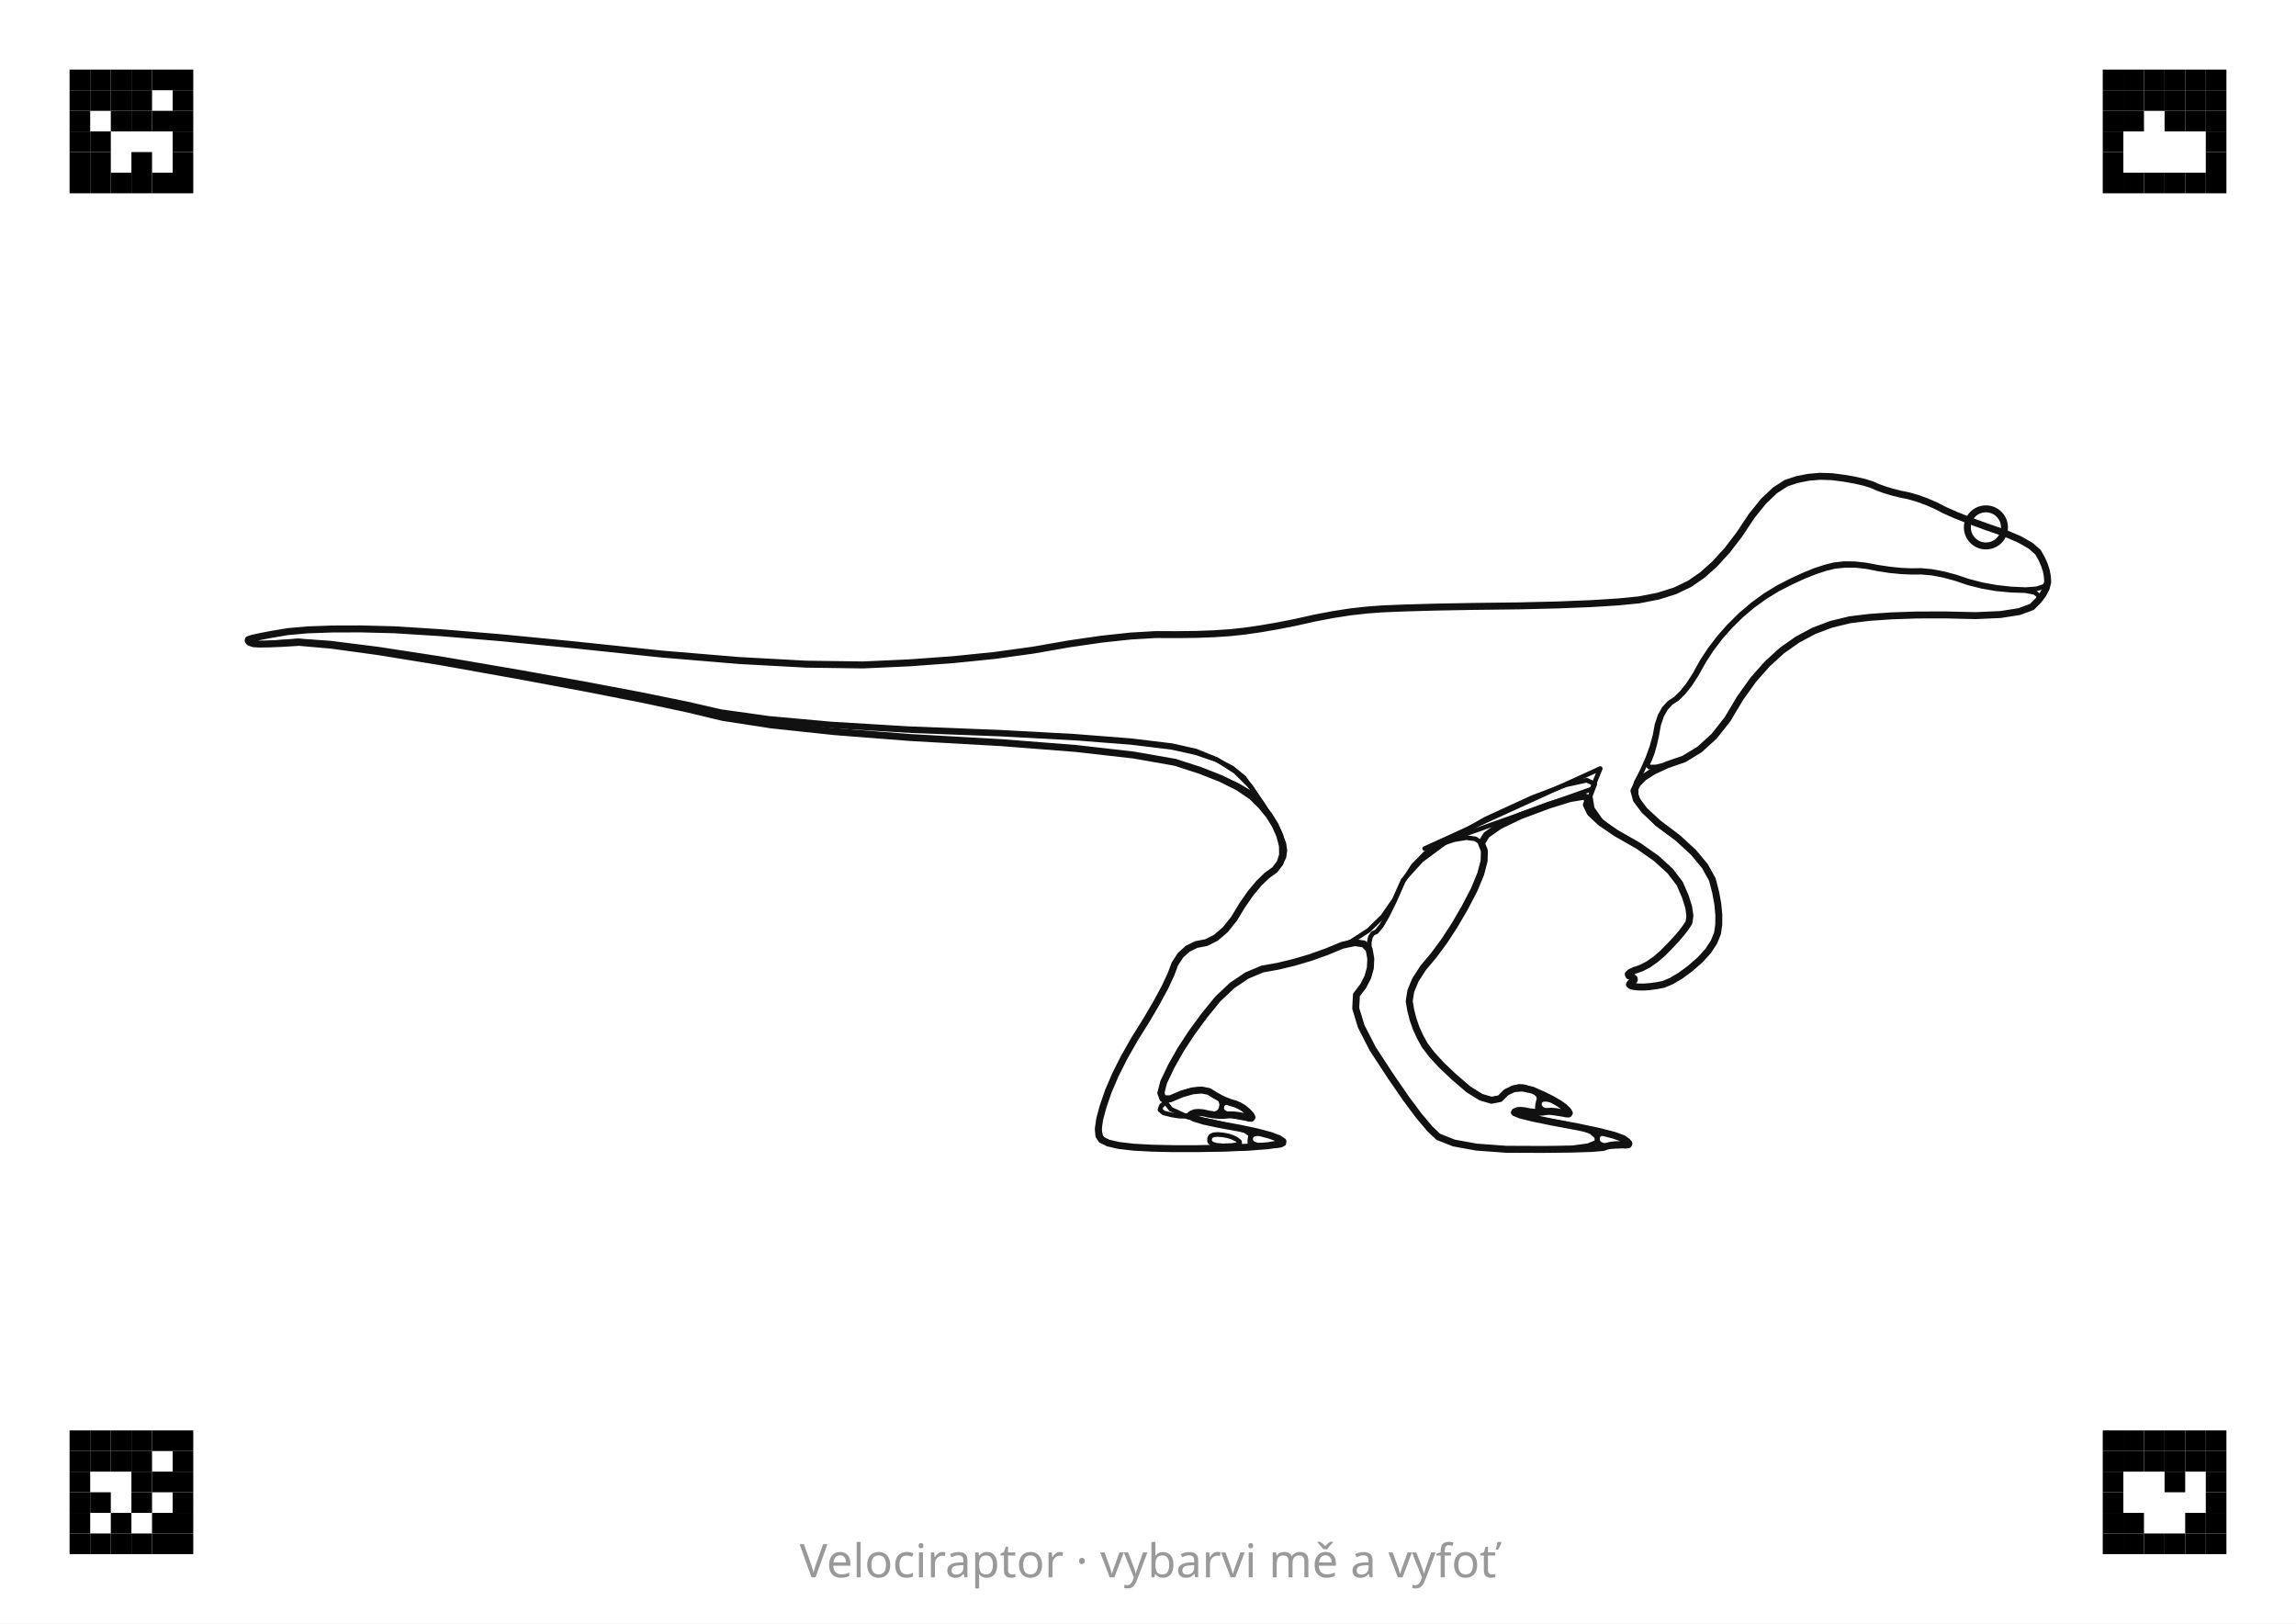
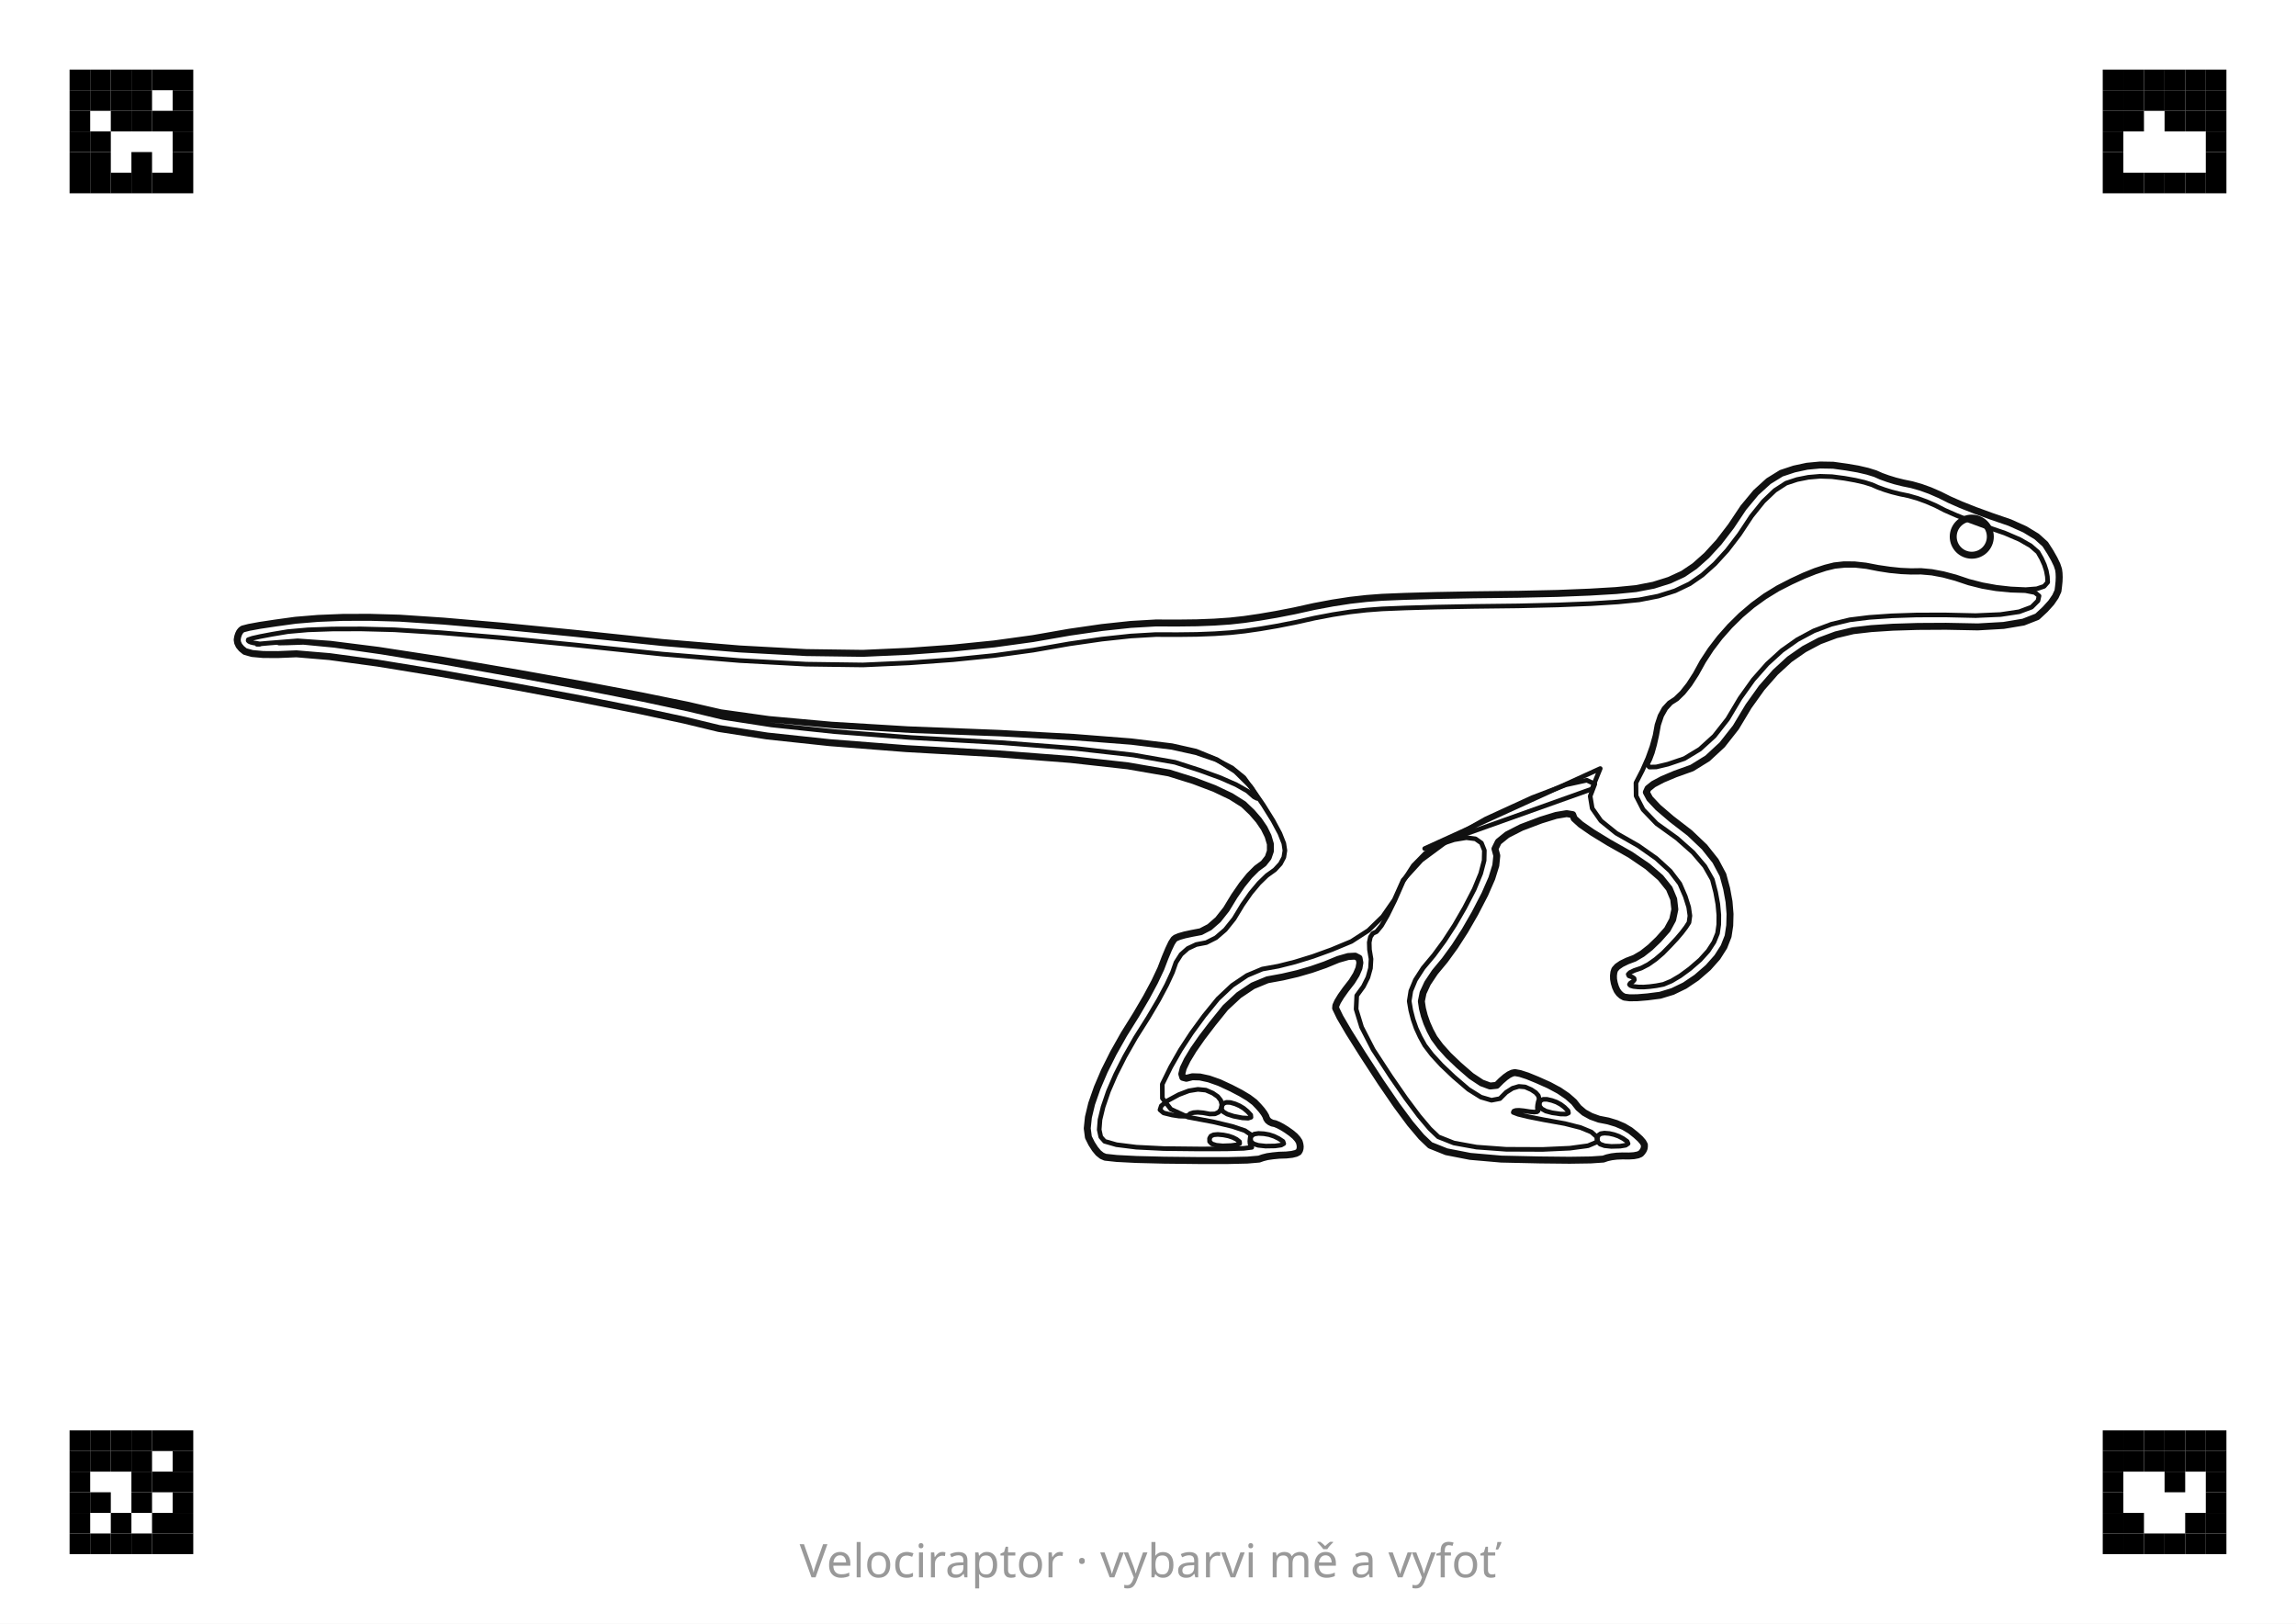
<svg xmlns="http://www.w3.org/2000/svg" width="297.0mm" height="210.0mm" viewBox="0 0 297.0 210.0">
  <rect width="100%" height="100%" fill="#fff" />
  <polygon points="264.09,72.24 263.62,71.41 262.68,70.59 261.25,69.77 259.34,68.95 256.95,68.13 254.85,67.36 253.06,66.65 251.56,65.99 250.37,65.38 249.19,64.87 248.03,64.45 246.88,64.12 245.76,63.89 244.72,63.63 243.78,63.34 242.92,63.03 242.15,62.69 241.17,62.38 239.99,62.11 238.59,61.86 236.98,61.65 235.42,61.60 233.92,61.73 232.46,62.02 231.04,62.49 229.59,63.43 228.10,64.85 226.57,66.75 225.00,69.12 223.42,71.18 221.82,72.93 220.21,74.37 218.58,75.50 216.68,76.41 214.50,77.10 212.04,77.58 209.31,77.85 205.80,78.07 201.50,78.24 196.43,78.36 190.57,78.43 185.68,78.52 181.75,78.63 178.79,78.75 176.79,78.90 174.66,79.14 172.41,79.49 170.04,79.94 167.54,80.50 165.20,80.96 163.03,81.33 161.03,81.62 159.19,81.82 157.12,81.96 154.81,82.05 152.28,82.08 149.51,82.07 146.26,82.26 142.53,82.66 138.31,83.27 133.62,84.09 128.60,84.78 123.26,85.32 117.60,85.73 111.62,86.00 104.30,85.90 95.66,85.43 85.69,84.60 74.38,83.41 64.83,82.48 57.04,81.83 51.00,81.45 46.71,81.34 42.99,81.35 39.83,81.46 37.23,81.69 35.20,82.03 33.67,82.32 32.64,82.55 32.12,82.73 32.10,82.85 32.21,82.96 32.44,83.06 32.79,83.15 33.28,83.22 33.56,83.27 33.65,83.31 33.54,83.33 33.24,83.33 33.58,83.28 34.58,83.19 36.21,83.06 38.50,82.88 42.74,83.18 48.94,83.96 57.09,85.21 67.20,86.94 75.87,88.49 83.10,89.86 88.89,91.04 93.25,92.04 99.46,92.91 107.54,93.64 117.46,94.24 129.25,94.70 138.87,95.22 146.31,95.80 151.59,96.44 154.70,97.14 157.43,98.25 159.80,99.79 161.79,101.75 163.42,104.12 164.67,106.13 165.56,107.79 166.07,109.08 166.21,110.00 166.07,110.88 165.63,111.71 164.90,112.50 163.88,113.23 162.85,114.23 161.79,115.50 160.72,117.03 159.63,118.83 158.49,120.25 157.29,121.28 156.04,121.91 154.74,122.16 153.65,122.67 152.78,123.44 152.12,124.47 151.67,125.75 150.92,127.37 149.88,129.32 148.54,131.59 146.89,134.20 145.49,136.66 144.32,138.97 143.38,141.14 142.69,143.16 142.29,144.81 142.19,146.11 142.39,147.04 142.89,147.61 144.42,148.05 146.99,148.37 150.58,148.55 155.21,148.60 158.64,148.59 160.88,148.52 161.93,148.39 161.79,148.19 161.70,147.93 161.67,147.60 161.71,147.20 161.79,146.74 161.04,146.23 159.43,145.69 156.97,145.10 153.67,144.48 151.46,143.46 150.36,142.04 150.35,140.22 151.44,138.00 152.70,135.79 154.14,133.59 155.75,131.39 157.54,129.19 159.39,127.45 161.31,126.16 163.29,125.33 165.35,124.96 167.53,124.41 169.83,123.70 172.26,122.82 174.81,121.76 177.01,120.34 178.86,118.54 180.36,116.38 181.50,113.84 183.86,111.25 187.43,108.61 192.21,105.91 198.21,103.16 202.56,101.50 205.26,100.91 206.30,101.40 205.70,102.97 205.96,104.55 207.08,106.15 209.07,107.76 211.93,109.39 214.25,111.02 216.04,112.65 217.29,114.29 218.00,115.93 218.44,117.32 218.60,118.44 218.48,119.31 218.09,119.91 217.55,120.62 216.88,121.41 216.05,122.30 215.09,123.28 214.14,124.09 213.21,124.74 212.30,125.21 211.41,125.51 210.85,125.78 210.62,126.01 210.71,126.21 211.14,126.37 211.38,126.54 211.41,126.73 211.25,126.93 210.89,127.15 210.78,127.33 210.92,127.47 211.29,127.58 211.92,127.65 212.62,127.66 213.40,127.60 214.25,127.49 215.18,127.31 216.21,126.88 217.34,126.21 218.58,125.30 219.92,124.14 220.96,122.99 221.71,121.84 222.17,120.71 222.33,119.58 222.34,118.33 222.21,116.93 221.93,115.41 221.50,113.75 220.52,112.03 219.00,110.25 216.92,108.41 214.29,106.52 212.54,104.70 211.64,102.94 211.62,101.25 212.46,99.62 213.15,98.06 213.69,96.56 214.09,95.12 214.34,93.75 214.73,92.58 215.25,91.64 215.92,90.91 216.72,90.39 217.55,89.59 218.40,88.52 219.27,87.17 220.16,85.55 221.20,83.97 222.38,82.43 223.70,80.94 225.16,79.50 226.70,78.19 228.30,77.02 229.98,75.99 231.73,75.09 233.33,74.35 234.79,73.76 236.10,73.33 237.26,73.04 238.52,72.90 239.89,72.91 241.36,73.07 242.93,73.37 244.43,73.59 245.86,73.74 247.21,73.80 248.50,73.78 249.89,73.91 251.38,74.19 252.97,74.61 254.67,75.18 256.42,75.63 258.24,75.96 260.11,76.17 262.04,76.26 263.47,76.15 264.42,75.83 264.88,75.30 264.84,74.57 264.70,73.81 264.45,73.04" fill="none" stroke="#111" stroke-width="0.6" stroke-linejoin="round" />
  <polygon points="261.99,76.39 260.08,76.33 258.22,76.15 256.42,75.84 254.67,75.40 252.97,74.83 251.38,74.40 249.89,74.12 248.50,74.00 247.21,74.01 245.87,73.95 244.46,73.81 242.98,73.58 241.45,73.28 240.00,73.12 238.63,73.12 237.35,73.25 236.15,73.54 234.82,73.98 233.34,74.57 231.73,75.31 229.98,76.20 228.32,77.22 226.74,78.36 225.24,79.63 223.83,81.02 222.55,82.47 221.40,83.98 220.38,85.55 219.48,87.17 218.61,88.52 217.76,89.59 216.94,90.39 216.13,90.91 215.47,91.64 214.94,92.58 214.55,93.75 214.30,95.12 214.03,96.32 213.74,97.35 213.42,98.20 213.08,98.88 213.36,99.21 214.25,99.19 215.76,98.83 217.88,98.11 219.88,96.90 221.75,95.20 223.48,93.00 225.09,90.30 226.79,87.92 228.60,85.87 230.50,84.14 232.50,82.73 234.63,81.59 236.89,80.74 239.28,80.16 241.79,79.85 244.68,79.65 247.94,79.54 251.57,79.53 255.57,79.62 258.78,79.48 261.19,79.12 262.80,78.52 263.62,77.70 263.76,77.07 263.22,76.63" fill="none" stroke="#111" stroke-width="0.6" stroke-linejoin="round" />
  <polygon points="37.18,83.15 39.25,83.08 43.30,83.47 49.34,84.33 57.36,85.65 67.36,87.43 75.97,89.04 83.21,90.47 89.05,91.72 93.52,92.79 99.80,93.76 107.90,94.62 117.81,95.39 129.54,96.05 139.15,96.80 146.63,97.65 151.99,98.59 155.22,99.63 157.86,100.59 159.91,101.49 161.36,102.31 162.21,103.06 162.60,103.26 162.51,102.91 161.95,102.01 160.91,100.57 159.36,99.31 157.29,98.24 154.70,97.35 151.59,96.66 146.35,96.02 138.99,95.45 129.49,94.94 117.87,94.50 108.02,93.91 99.95,93.17 93.65,92.30 89.13,91.28 83.22,90.08 75.91,88.71 67.20,87.16 57.09,85.42 49.02,84.15 42.98,83.34 38.98,82.99 37.02,83.09 36.06,83.16 36.12,83.17" fill="none" stroke="#111" stroke-width="0.6" stroke-linejoin="round" />
  <polygon points="207.00,99.40 184.29,109.75 205.93,102.04" fill="none" stroke="#111" stroke-width="0.6" stroke-linejoin="round" />
  <polygon points="181.51,113.98 180.42,116.46 179.48,118.37 178.70,119.72 178.06,120.50 177.58,120.72 177.27,121.18 177.12,121.88 177.15,122.83 177.35,124.03 177.28,125.22 176.95,126.41 176.36,127.59 175.50,128.77 175.42,130.52 176.13,132.84 177.62,135.74 179.88,139.20 181.86,142.06 183.55,144.32 184.95,145.98 186.05,147.03 188.07,147.83 190.99,148.36 194.81,148.64 199.54,148.66 203.08,148.50 205.43,148.18 206.59,147.69 206.55,147.03 205.85,146.41 204.47,145.84 202.43,145.32 199.71,144.83 197.70,144.43 196.38,144.11 195.75,143.87 195.82,143.71 196.07,143.62 196.50,143.60 197.11,143.66 197.89,143.78 198.46,143.83 198.82,143.79 198.96,143.67 198.89,143.48 198.87,143.22 198.90,142.91 198.97,142.54 199.10,142.11 198.99,141.70 198.65,141.31 198.08,140.93 197.28,140.58 196.47,140.51 195.66,140.75 194.84,141.27 194.02,142.09 192.93,142.30 191.57,141.90 189.95,140.89 188.05,139.26 186.48,137.77 185.23,136.41 184.30,135.19 183.70,134.10 183.19,132.99 182.79,131.84 182.49,130.67 182.29,129.48 182.50,128.16 183.09,126.74 184.09,125.19 185.48,123.53 186.84,121.68 188.16,119.65 189.45,117.42 190.70,115.01 191.54,112.97 191.98,111.29 192.01,109.98 191.63,109.03 190.86,108.49 189.68,108.34 188.10,108.60 186.12,109.26 184.36,110.38 182.82,111.95" fill="none" stroke="#111" stroke-width="0.6" stroke-linejoin="round" />
  <polygon points="156.88,141.38 155.98,140.99 154.95,140.89 153.78,141.08 152.47,141.58 151.03,142.36 150.22,143.02 150.05,143.54 150.52,143.94 151.62,144.21 152.52,144.35 153.21,144.37 153.69,144.26 153.96,144.03 154.37,143.90 154.93,143.86 155.64,143.92 156.50,144.08 157.17,144.06 157.65,143.84 157.95,143.44 158.05,142.85 157.91,142.31 157.52,141.82" fill="none" stroke="#111" stroke-width="0.6" stroke-linejoin="round" />
  <polygon points="199.14,142.61 199.14,143.04 199.42,143.40 199.96,143.70 200.78,143.92 201.87,144.08 202.57,144.09 202.89,143.95 202.83,143.66 202.38,143.21 201.89,142.84 201.34,142.54 200.75,142.33 200.11,142.18 199.62,142.18 199.30,142.33" fill="none" stroke="#111" stroke-width="0.6" stroke-linejoin="round" />
  <polygon points="158.08,142.97 157.99,143.40 158.21,143.77 158.74,144.09 159.57,144.36 160.71,144.58 161.46,144.62 161.82,144.50 161.79,144.20 161.36,143.74 160.88,143.34 160.35,143.02 159.78,142.77 159.15,142.59 158.66,142.57 158.30,142.69" fill="none" stroke="#111" stroke-width="0.6" stroke-linejoin="round" />
  <polygon points="161.77,147.18 161.80,147.61 162.14,147.93 162.77,148.13 163.71,148.23 164.94,148.21 165.72,148.10 166.06,147.91 165.96,147.62 165.40,147.25 164.81,146.96 164.17,146.75 163.50,146.63 162.79,146.59 162.26,146.67 161.92,146.87" fill="none" stroke="#111" stroke-width="0.6" stroke-linejoin="round" />
  <polygon points="206.63,147.16 206.66,147.63 206.97,147.97 207.56,148.18 208.43,148.27 209.57,148.24 210.29,148.12 210.60,147.91 210.48,147.62 209.95,147.25 209.38,146.95 208.79,146.74 208.18,146.60 207.54,146.55 207.06,146.62 206.76,146.83" fill="none" stroke="#111" stroke-width="0.6" stroke-linejoin="round" />
  <polygon points="156.46,147.23 156.47,147.64 156.76,147.94 157.33,148.12 158.16,148.20 159.27,148.16 160.00,148.06 160.36,147.89 160.34,147.66 159.95,147.35 159.47,147.11 158.91,146.92 158.26,146.79 157.53,146.72 156.98,146.77 156.63,146.94" fill="none" stroke="#111" stroke-width="0.6" stroke-linejoin="round" />
-   <polygon points="264.09,72.24 263.62,71.41 262.68,70.59 261.25,69.77 259.34,68.95 256.95,68.13 254.85,67.36 253.06,66.65 251.56,65.99 250.37,65.38 249.19,64.87 248.03,64.45 246.88,64.12 245.76,63.89 244.72,63.63 243.78,63.34 242.92,63.03 242.15,62.69 241.17,62.38 239.99,62.11 238.59,61.86 236.98,61.65 235.42,61.60 233.92,61.73 232.46,62.02 231.04,62.49 229.59,63.43 228.10,64.85 226.57,66.75 225.00,69.12 223.42,71.18 221.82,72.93 220.21,74.37 218.58,75.50 216.68,76.41 214.50,77.10 212.04,77.58 209.31,77.85 205.80,78.07 201.50,78.24 196.43,78.36 190.57,78.43 185.68,78.52 181.75,78.63 178.79,78.75 176.79,78.90 174.66,79.14 172.41,79.49 170.04,79.94 167.54,80.50 165.20,80.96 163.03,81.33 161.03,81.62 159.19,81.82 157.12,81.96 154.81,82.05 152.28,82.08 149.51,82.07 146.26,82.26 142.53,82.66 138.31,83.27 133.62,84.09 128.60,84.78 123.26,85.32 117.60,85.73 111.62,86.00 104.30,85.90 95.66,85.43 85.69,84.60 74.38,83.41 64.83,82.48 57.04,81.83 51.00,81.45 46.71,81.34 42.99,81.35 39.83,81.46 37.23,81.69 35.20,82.03 33.67,82.32 32.64,82.55 32.12,82.73 32.10,82.85 32.16,82.97 32.30,83.08 32.53,83.17 32.83,83.26 33.60,83.30 34.83,83.28 36.53,83.21 38.69,83.08 42.83,83.44 48.97,84.28 57.09,85.60 67.20,87.41 75.89,89.03 83.18,90.46 89.05,91.72 93.52,92.79 99.80,93.76 107.90,94.62 117.81,95.39 129.54,96.05 139.15,96.80 146.63,97.65 151.99,98.59 155.22,99.63 157.96,100.71 160.19,101.83 161.92,103.00 163.15,104.22 164.17,105.46 164.96,106.74 165.54,108.05 165.89,109.39 165.91,110.58 165.58,111.61 164.90,112.50 163.88,113.23 162.85,114.23 161.79,115.50 160.72,117.03 159.63,118.83 158.49,120.25 157.29,121.28 156.04,121.91 154.74,122.16 153.63,122.71 152.71,123.54 151.98,124.66 151.45,126.07 150.66,127.75 149.61,129.69 148.31,131.91 146.76,134.39 145.42,136.75 144.29,138.99 143.38,141.11 142.69,143.11 142.25,144.74 142.07,146.00 142.15,146.89 142.49,147.41 143.35,147.83 144.74,148.15 146.64,148.37 149.07,148.50 151.77,148.56 154.75,148.56 157.99,148.50 161.51,148.37 164.01,148.18 165.49,147.93 165.96,147.62 165.40,147.25 164.30,146.84 162.65,146.40 160.45,145.93 157.70,145.43 155.70,145.00 154.45,144.62 153.95,144.31 154.20,144.06 154.56,143.91 155.03,143.87 155.62,143.92 156.31,144.08 157.00,144.19 157.67,144.25 158.32,144.25 158.96,144.19 159.60,144.20 160.24,144.27 160.87,144.41 161.49,144.60 161.85,144.63 161.95,144.50 161.79,144.20 161.36,143.74 160.88,143.34 160.35,143.02 159.78,142.77 159.15,142.59 158.50,142.34 157.82,142.02 157.12,141.63 156.38,141.16 155.44,140.98 154.29,141.08 152.93,141.46 151.36,142.12 150.43,142.09 150.16,141.37 150.53,139.95 151.54,137.84 152.75,135.71 154.16,133.56 155.75,131.39 157.54,129.19 159.39,127.45 161.31,126.16 163.29,125.33 165.35,124.96 167.41,124.46 169.48,123.85 171.56,123.11 173.65,122.25 175.27,121.91 176.42,122.09 177.11,122.79 177.32,124.00 177.26,125.20 176.93,126.38 176.33,127.54 175.46,128.68 175.37,130.41 176.08,132.74 177.57,135.65 179.86,139.15 181.85,142.04 183.54,144.31 184.95,145.98 186.05,147.03 188.07,147.83 190.99,148.36 194.81,148.64 199.54,148.66 203.21,148.62 205.82,148.54 207.37,148.41 207.85,148.24 208.38,148.12 208.96,148.05 209.59,148.05 210.27,148.10 210.64,148.05 210.71,147.89 210.48,147.62 209.95,147.25 208.71,146.81 206.76,146.31 204.11,145.75 200.75,145.12 198.27,144.61 196.66,144.21 195.93,143.91 196.07,143.74 196.33,143.63 196.71,143.61 197.20,143.66 197.80,143.78 198.40,143.85 198.98,143.87 199.54,143.83 200.10,143.75 200.67,143.72 201.27,143.77 201.89,143.88 202.54,144.06 202.91,144.08 203.00,143.95 202.83,143.66 202.38,143.21 201.70,142.72 200.77,142.18 199.60,141.60 198.19,140.98 196.92,140.71 195.81,140.81 194.84,141.27 194.02,142.09 192.93,142.30 191.57,141.90 189.95,140.89 188.05,139.26 186.48,137.77 185.23,136.41 184.30,135.19 183.70,134.10 183.19,132.99 182.79,131.84 182.49,130.67 182.29,129.48 182.50,128.16 183.09,126.74 184.09,125.19 185.48,123.53 186.84,121.69 188.16,119.66 189.45,117.45 190.70,115.06 191.54,113.02 191.98,111.34 192.01,110.02 191.63,109.06 192.28,107.99 193.95,106.81 196.64,105.52 200.36,104.13 203.07,103.29 204.79,103.00 205.50,103.27 205.21,104.09 205.71,105.12 207.00,106.34 209.07,107.76 211.93,109.39 214.25,111.02 216.04,112.65 217.29,114.29 218.00,115.93 218.44,117.32 218.60,118.44 218.48,119.31 218.09,119.91 217.55,120.62 216.88,121.41 216.05,122.30 215.09,123.28 214.14,124.09 213.21,124.74 212.30,125.21 211.41,125.51 210.85,125.78 210.62,126.01 210.71,126.21 211.14,126.37 211.38,126.54 211.41,126.73 211.25,126.93 210.89,127.15 210.78,127.33 210.92,127.47 211.29,127.58 211.92,127.65 212.62,127.66 213.40,127.60 214.25,127.49 215.18,127.31 216.21,126.88 217.34,126.21 218.58,125.30 219.92,124.14 220.96,122.99 221.71,121.84 222.17,120.71 222.33,119.58 222.34,118.33 222.21,116.93 221.93,115.41 221.50,113.75 220.54,112.02 219.06,110.24 217.05,108.39 214.52,106.48 212.72,104.82 211.67,103.42 211.36,102.27 211.79,101.38 212.65,100.52 213.94,99.70 215.67,98.91 217.83,98.16 219.85,96.93 221.74,95.21 223.48,93.00 225.09,90.30 226.79,87.92 228.60,85.87 230.50,84.14 232.50,82.73 234.63,81.59 236.89,80.74 239.28,80.16 241.79,79.85 244.68,79.65 247.94,79.54 251.57,79.53 255.57,79.62 258.78,79.48 261.20,79.10 262.83,78.50 263.67,77.66 264.29,76.84 264.69,76.06 264.88,75.30 264.84,74.57 264.70,73.81 264.45,73.04" fill="none" stroke="#111" stroke-width="0.9" stroke-linejoin="round" />
-   <circle cx="256.89" cy="68.21" r="2.40" fill="none" stroke="#111" stroke-width="0.9" />
+   <polygon points="266.35,74.13 266.29,73.66 266.09,73.06 265.73,72.31 265.22,71.41 264.56,70.38 263.47,69.40 261.94,68.47 259.98,67.59 257.59,66.77 255.48,66.00 253.66,65.28 252.12,64.60 250.88,63.98 249.66,63.45 248.47,63.02 247.31,62.69 246.19,62.46 245.15,62.20 244.21,61.91 243.35,61.60 242.58,61.26 241.58,60.95 240.33,60.66 238.86,60.41 237.14,60.17 235.44,60.14 233.75,60.30 232.08,60.66 230.42,61.21 228.77,62.23 227.14,63.71 225.52,65.66 223.91,68.07 222.33,70.13 220.76,71.84 219.22,73.21 217.71,74.23 215.93,75.05 213.89,75.69 211.60,76.13 209.04,76.38 205.67,76.58 201.46,76.75 196.43,76.86 190.57,76.93 185.68,77.02 181.75,77.13 178.79,77.25 176.79,77.40 174.65,77.64 172.38,77.99 169.98,78.44 167.45,79.00 165.09,79.46 162.92,79.83 160.94,80.12 159.13,80.32 157.09,80.46 154.80,80.55 152.28,80.58 149.51,80.57 146.26,80.76 142.53,81.16 138.31,81.77 133.62,82.59 128.60,83.28 123.26,83.82 117.60,84.23 111.62,84.50 104.30,84.40 95.66,83.93 85.69,83.10 74.38,81.91 64.95,80.98 57.39,80.33 51.70,79.95 47.87,79.84 44.36,79.85 41.14,79.98 38.23,80.22 35.62,80.58 33.62,80.88 32.21,81.14 31.39,81.35 31.18,81.51 31.00,81.73 30.86,82.01 30.75,82.34 30.68,82.74 30.74,83.12 30.92,83.51 31.24,83.89 31.69,84.26 32.62,84.52 34.04,84.65 35.95,84.66 38.34,84.56 42.63,84.92 48.83,85.76 56.93,87.08 66.93,88.86 75.54,90.47 82.75,91.90 88.57,93.15 93.00,94.22 99.25,95.19 107.31,96.05 117.19,96.82 128.88,97.48 138.46,98.22 145.90,99.05 151.22,99.97 154.42,100.97 157.09,101.98 159.23,103.00 160.85,104.02 161.94,105.06 162.83,106.09 163.53,107.12 164.03,108.14 164.33,109.16 164.33,110.08 164.04,110.92 163.45,111.67 162.55,112.33 161.62,113.26 160.66,114.45 159.66,115.90 158.62,117.61 157.56,118.95 156.46,119.91 155.33,120.50 154.17,120.72 153.24,120.92 152.54,121.12 152.08,121.31 151.85,121.49 151.54,121.97 151.16,122.77 150.70,123.87 150.16,125.28 149.36,126.98 148.30,128.96 146.97,131.23 145.38,133.78 144.01,136.21 142.86,138.51 141.93,140.69 141.21,142.75 140.79,144.50 140.64,145.94 140.79,147.08 141.21,147.92 141.65,148.60 142.08,149.12 142.53,149.48 142.97,149.67 144.46,149.83 147.00,149.96 150.58,150.05 155.21,150.10 158.79,150.10 161.35,150.04 162.87,149.91 163.35,149.74 163.94,149.59 164.65,149.49 165.46,149.41 166.39,149.38 167.12,149.30 167.65,149.17 167.97,149.00 168.10,148.79 168.17,148.55 168.19,148.28 168.15,147.99 168.06,147.66 167.84,147.32 167.50,146.94 167.02,146.54 166.41,146.11 165.86,145.77 165.37,145.51 164.94,145.33 164.56,145.25 164.25,145.10 164.01,144.91 163.84,144.66 163.73,144.35 163.52,143.99 163.21,143.57 162.79,143.09 162.28,142.56 161.51,141.98 160.49,141.37 159.22,140.71 157.71,140.01 156.37,139.54 155.22,139.29 154.25,139.26 153.46,139.46 153.00,139.34 152.87,138.90 153.06,138.15 153.58,137.08 154.38,135.76 155.47,134.20 156.85,132.39 158.51,130.33 160.25,128.71 162.06,127.50 163.95,126.72 165.91,126.36 167.81,125.92 169.64,125.39 171.40,124.78 173.10,124.08 174.40,123.71 175.30,123.66 175.80,123.92 175.91,124.51 175.79,125.21 175.44,126.03 174.87,126.95 174.06,127.99 173.45,128.85 173.03,129.54 172.80,130.05 172.77,130.39 173.33,131.55 174.49,133.53 176.25,136.33 178.61,139.96 180.66,142.95 182.41,145.31 183.86,147.03 185.00,148.12 187.10,148.96 190.17,149.56 194.19,149.91 199.17,150.02 203.03,150.06 205.77,150.02 207.39,149.91 207.89,149.74 208.47,149.61 209.13,149.53 209.88,149.50 210.70,149.51 211.36,149.47 211.87,149.37 212.22,149.22 212.42,149.00 212.57,148.78 212.67,148.55 212.71,148.31 212.71,148.06 212.53,147.72 212.17,147.30 211.62,146.80 210.88,146.21 210.04,145.71 209.08,145.30 208.02,144.98 206.84,144.75 205.81,144.38 204.92,143.89 204.19,143.27 203.60,142.52 202.77,141.79 201.70,141.06 200.38,140.35 198.83,139.66 197.58,139.15 196.62,138.84 195.96,138.72 195.61,138.79 195.19,138.99 194.72,139.32 194.19,139.78 193.60,140.37 192.75,140.46 191.66,140.06 190.30,139.16 188.70,137.77 187.36,136.49 186.30,135.31 185.51,134.24 184.99,133.27 184.57,132.32 184.24,131.37 184.00,130.43 183.86,129.50 184.08,128.41 184.66,127.16 185.60,125.75 186.90,124.18 188.20,122.39 189.50,120.37 190.79,118.13 192.07,115.66 192.97,113.60 193.49,111.93 193.62,110.66 193.38,109.78 193.82,108.88 194.96,107.96 196.80,107.02 199.34,106.06 201.29,105.46 202.66,105.23 203.44,105.36 203.63,105.86 204.48,106.63 205.97,107.66 208.11,108.97 210.89,110.54 213.12,112.06 214.80,113.52 215.93,114.93 216.50,116.29 216.65,117.62 216.37,118.94 215.67,120.23 214.54,121.50 213.46,122.54 212.43,123.35 211.44,123.93 210.49,124.29 209.75,124.65 209.21,125.02 208.88,125.39 208.76,125.76 208.71,126.18 208.72,126.63 208.81,127.13 208.97,127.66 209.18,128.12 209.44,128.48 209.75,128.76 210.11,128.96 210.79,129.05 211.79,129.04 213.11,128.93 214.75,128.72 216.36,128.23 217.93,127.47 219.46,126.44 220.96,125.14 222.14,123.81 223.00,122.46 223.54,121.09 223.75,119.70 223.79,118.21 223.66,116.62 223.35,114.93 222.87,113.15 221.91,111.35 220.48,109.55 218.58,107.74 216.21,105.91 214.48,104.43 213.40,103.28 212.96,102.46 213.18,101.98 213.88,101.42 215.05,100.80 216.71,100.10 218.86,99.33 220.88,98.08 222.77,96.33 224.54,94.08 226.18,91.35 227.88,88.97 229.65,86.95 231.48,85.27 233.38,83.95 235.38,82.89 237.50,82.10 239.72,81.57 242.06,81.30 244.84,81.12 248.07,81.02 251.73,81.00 255.84,81.08 259.17,80.89 261.74,80.46 263.53,79.76 264.54,78.82 265.33,77.95 265.88,77.15 266.21,76.43 266.29,75.79 266.35,75.19 266.37,74.64" fill="none" stroke="#111" stroke-width="0.9" stroke-linejoin="round" />
+   <circle cx="255.06" cy="69.41" r="2.40" fill="none" stroke="#111" stroke-width="0.9" />
  <rect x="9.000" y="9.000" width="2.667" height="2.667" fill="#000" />
  <rect x="11.667" y="9.000" width="2.667" height="2.667" fill="#000" />
  <rect x="14.333" y="9.000" width="2.667" height="2.667" fill="#000" />
  <rect x="17.000" y="9.000" width="2.667" height="2.667" fill="#000" />
  <rect x="19.667" y="9.000" width="2.667" height="2.667" fill="#000" />
  <rect x="22.333" y="9.000" width="2.667" height="2.667" fill="#000" />
  <rect x="9.000" y="11.667" width="2.667" height="2.667" fill="#000" />
  <rect x="11.667" y="11.667" width="2.667" height="2.667" fill="#000" />
  <rect x="14.333" y="11.667" width="2.667" height="2.667" fill="#000" />
  <rect x="17.000" y="11.667" width="2.667" height="2.667" fill="#000" />
  <rect x="22.333" y="11.667" width="2.667" height="2.667" fill="#000" />
  <rect x="9.000" y="14.333" width="2.667" height="2.667" fill="#000" />
  <rect x="14.333" y="14.333" width="2.667" height="2.667" fill="#000" />
  <rect x="17.000" y="14.333" width="2.667" height="2.667" fill="#000" />
  <rect x="19.667" y="14.333" width="2.667" height="2.667" fill="#000" />
  <rect x="22.333" y="14.333" width="2.667" height="2.667" fill="#000" />
  <rect x="9.000" y="17.000" width="2.667" height="2.667" fill="#000" />
  <rect x="11.667" y="17.000" width="2.667" height="2.667" fill="#000" />
  <rect x="22.333" y="17.000" width="2.667" height="2.667" fill="#000" />
  <rect x="9.000" y="19.667" width="2.667" height="2.667" fill="#000" />
  <rect x="11.667" y="19.667" width="2.667" height="2.667" fill="#000" />
  <rect x="17.000" y="19.667" width="2.667" height="2.667" fill="#000" />
  <rect x="22.333" y="19.667" width="2.667" height="2.667" fill="#000" />
  <rect x="9.000" y="22.333" width="2.667" height="2.667" fill="#000" />
  <rect x="11.667" y="22.333" width="2.667" height="2.667" fill="#000" />
  <rect x="14.333" y="22.333" width="2.667" height="2.667" fill="#000" />
  <rect x="17.000" y="22.333" width="2.667" height="2.667" fill="#000" />
  <rect x="19.667" y="22.333" width="2.667" height="2.667" fill="#000" />
  <rect x="22.333" y="22.333" width="2.667" height="2.667" fill="#000" />
  <rect x="272.000" y="9.000" width="2.667" height="2.667" fill="#000" />
  <rect x="274.667" y="9.000" width="2.667" height="2.667" fill="#000" />
  <rect x="277.333" y="9.000" width="2.667" height="2.667" fill="#000" />
  <rect x="280.000" y="9.000" width="2.667" height="2.667" fill="#000" />
  <rect x="282.667" y="9.000" width="2.667" height="2.667" fill="#000" />
  <rect x="285.333" y="9.000" width="2.667" height="2.667" fill="#000" />
  <rect x="272.000" y="11.667" width="2.667" height="2.667" fill="#000" />
  <rect x="274.667" y="11.667" width="2.667" height="2.667" fill="#000" />
  <rect x="277.333" y="11.667" width="2.667" height="2.667" fill="#000" />
  <rect x="280.000" y="11.667" width="2.667" height="2.667" fill="#000" />
  <rect x="282.667" y="11.667" width="2.667" height="2.667" fill="#000" />
  <rect x="285.333" y="11.667" width="2.667" height="2.667" fill="#000" />
  <rect x="272.000" y="14.333" width="2.667" height="2.667" fill="#000" />
  <rect x="274.667" y="14.333" width="2.667" height="2.667" fill="#000" />
  <rect x="280.000" y="14.333" width="2.667" height="2.667" fill="#000" />
  <rect x="282.667" y="14.333" width="2.667" height="2.667" fill="#000" />
  <rect x="285.333" y="14.333" width="2.667" height="2.667" fill="#000" />
  <rect x="272.000" y="17.000" width="2.667" height="2.667" fill="#000" />
  <rect x="285.333" y="17.000" width="2.667" height="2.667" fill="#000" />
  <rect x="272.000" y="19.667" width="2.667" height="2.667" fill="#000" />
  <rect x="285.333" y="19.667" width="2.667" height="2.667" fill="#000" />
  <rect x="272.000" y="22.333" width="2.667" height="2.667" fill="#000" />
  <rect x="274.667" y="22.333" width="2.667" height="2.667" fill="#000" />
  <rect x="277.333" y="22.333" width="2.667" height="2.667" fill="#000" />
  <rect x="280.000" y="22.333" width="2.667" height="2.667" fill="#000" />
  <rect x="282.667" y="22.333" width="2.667" height="2.667" fill="#000" />
  <rect x="285.333" y="22.333" width="2.667" height="2.667" fill="#000" />
  <rect x="272.000" y="185.000" width="2.667" height="2.667" fill="#000" />
  <rect x="274.667" y="185.000" width="2.667" height="2.667" fill="#000" />
  <rect x="277.333" y="185.000" width="2.667" height="2.667" fill="#000" />
  <rect x="280.000" y="185.000" width="2.667" height="2.667" fill="#000" />
  <rect x="282.667" y="185.000" width="2.667" height="2.667" fill="#000" />
  <rect x="285.333" y="185.000" width="2.667" height="2.667" fill="#000" />
  <rect x="272.000" y="187.667" width="2.667" height="2.667" fill="#000" />
  <rect x="274.667" y="187.667" width="2.667" height="2.667" fill="#000" />
  <rect x="277.333" y="187.667" width="2.667" height="2.667" fill="#000" />
  <rect x="280.000" y="187.667" width="2.667" height="2.667" fill="#000" />
  <rect x="282.667" y="187.667" width="2.667" height="2.667" fill="#000" />
  <rect x="285.333" y="187.667" width="2.667" height="2.667" fill="#000" />
  <rect x="272.000" y="190.333" width="2.667" height="2.667" fill="#000" />
  <rect x="280.000" y="190.333" width="2.667" height="2.667" fill="#000" />
  <rect x="285.333" y="190.333" width="2.667" height="2.667" fill="#000" />
  <rect x="272.000" y="193.000" width="2.667" height="2.667" fill="#000" />
  <rect x="285.333" y="193.000" width="2.667" height="2.667" fill="#000" />
  <rect x="272.000" y="195.667" width="2.667" height="2.667" fill="#000" />
  <rect x="274.667" y="195.667" width="2.667" height="2.667" fill="#000" />
  <rect x="282.667" y="195.667" width="2.667" height="2.667" fill="#000" />
  <rect x="285.333" y="195.667" width="2.667" height="2.667" fill="#000" />
  <rect x="272.000" y="198.333" width="2.667" height="2.667" fill="#000" />
  <rect x="274.667" y="198.333" width="2.667" height="2.667" fill="#000" />
  <rect x="277.333" y="198.333" width="2.667" height="2.667" fill="#000" />
  <rect x="280.000" y="198.333" width="2.667" height="2.667" fill="#000" />
  <rect x="282.667" y="198.333" width="2.667" height="2.667" fill="#000" />
  <rect x="285.333" y="198.333" width="2.667" height="2.667" fill="#000" />
  <rect x="9.000" y="185.000" width="2.667" height="2.667" fill="#000" />
  <rect x="11.667" y="185.000" width="2.667" height="2.667" fill="#000" />
  <rect x="14.333" y="185.000" width="2.667" height="2.667" fill="#000" />
  <rect x="17.000" y="185.000" width="2.667" height="2.667" fill="#000" />
  <rect x="19.667" y="185.000" width="2.667" height="2.667" fill="#000" />
  <rect x="22.333" y="185.000" width="2.667" height="2.667" fill="#000" />
  <rect x="9.000" y="187.667" width="2.667" height="2.667" fill="#000" />
  <rect x="11.667" y="187.667" width="2.667" height="2.667" fill="#000" />
  <rect x="14.333" y="187.667" width="2.667" height="2.667" fill="#000" />
  <rect x="17.000" y="187.667" width="2.667" height="2.667" fill="#000" />
  <rect x="22.333" y="187.667" width="2.667" height="2.667" fill="#000" />
  <rect x="9.000" y="190.333" width="2.667" height="2.667" fill="#000" />
  <rect x="17.000" y="190.333" width="2.667" height="2.667" fill="#000" />
  <rect x="19.667" y="190.333" width="2.667" height="2.667" fill="#000" />
  <rect x="22.333" y="190.333" width="2.667" height="2.667" fill="#000" />
  <rect x="9.000" y="193.000" width="2.667" height="2.667" fill="#000" />
  <rect x="11.667" y="193.000" width="2.667" height="2.667" fill="#000" />
  <rect x="17.000" y="193.000" width="2.667" height="2.667" fill="#000" />
  <rect x="22.333" y="193.000" width="2.667" height="2.667" fill="#000" />
  <rect x="9.000" y="195.667" width="2.667" height="2.667" fill="#000" />
  <rect x="14.333" y="195.667" width="2.667" height="2.667" fill="#000" />
  <rect x="19.667" y="195.667" width="2.667" height="2.667" fill="#000" />
  <rect x="22.333" y="195.667" width="2.667" height="2.667" fill="#000" />
  <rect x="9.000" y="198.333" width="2.667" height="2.667" fill="#000" />
  <rect x="11.667" y="198.333" width="2.667" height="2.667" fill="#000" />
  <rect x="14.333" y="198.333" width="2.667" height="2.667" fill="#000" />
  <rect x="17.000" y="198.333" width="2.667" height="2.667" fill="#000" />
  <rect x="19.667" y="198.333" width="2.667" height="2.667" fill="#000" />
  <rect x="22.333" y="198.333" width="2.667" height="2.667" fill="#000" />
  <text x="148.5" y="204.0" font-family="Verdana,sans-serif" font-size="6" fill="#999" text-anchor="middle">Velociraptor · vybarvi mě a vyfoť</text>
</svg>
